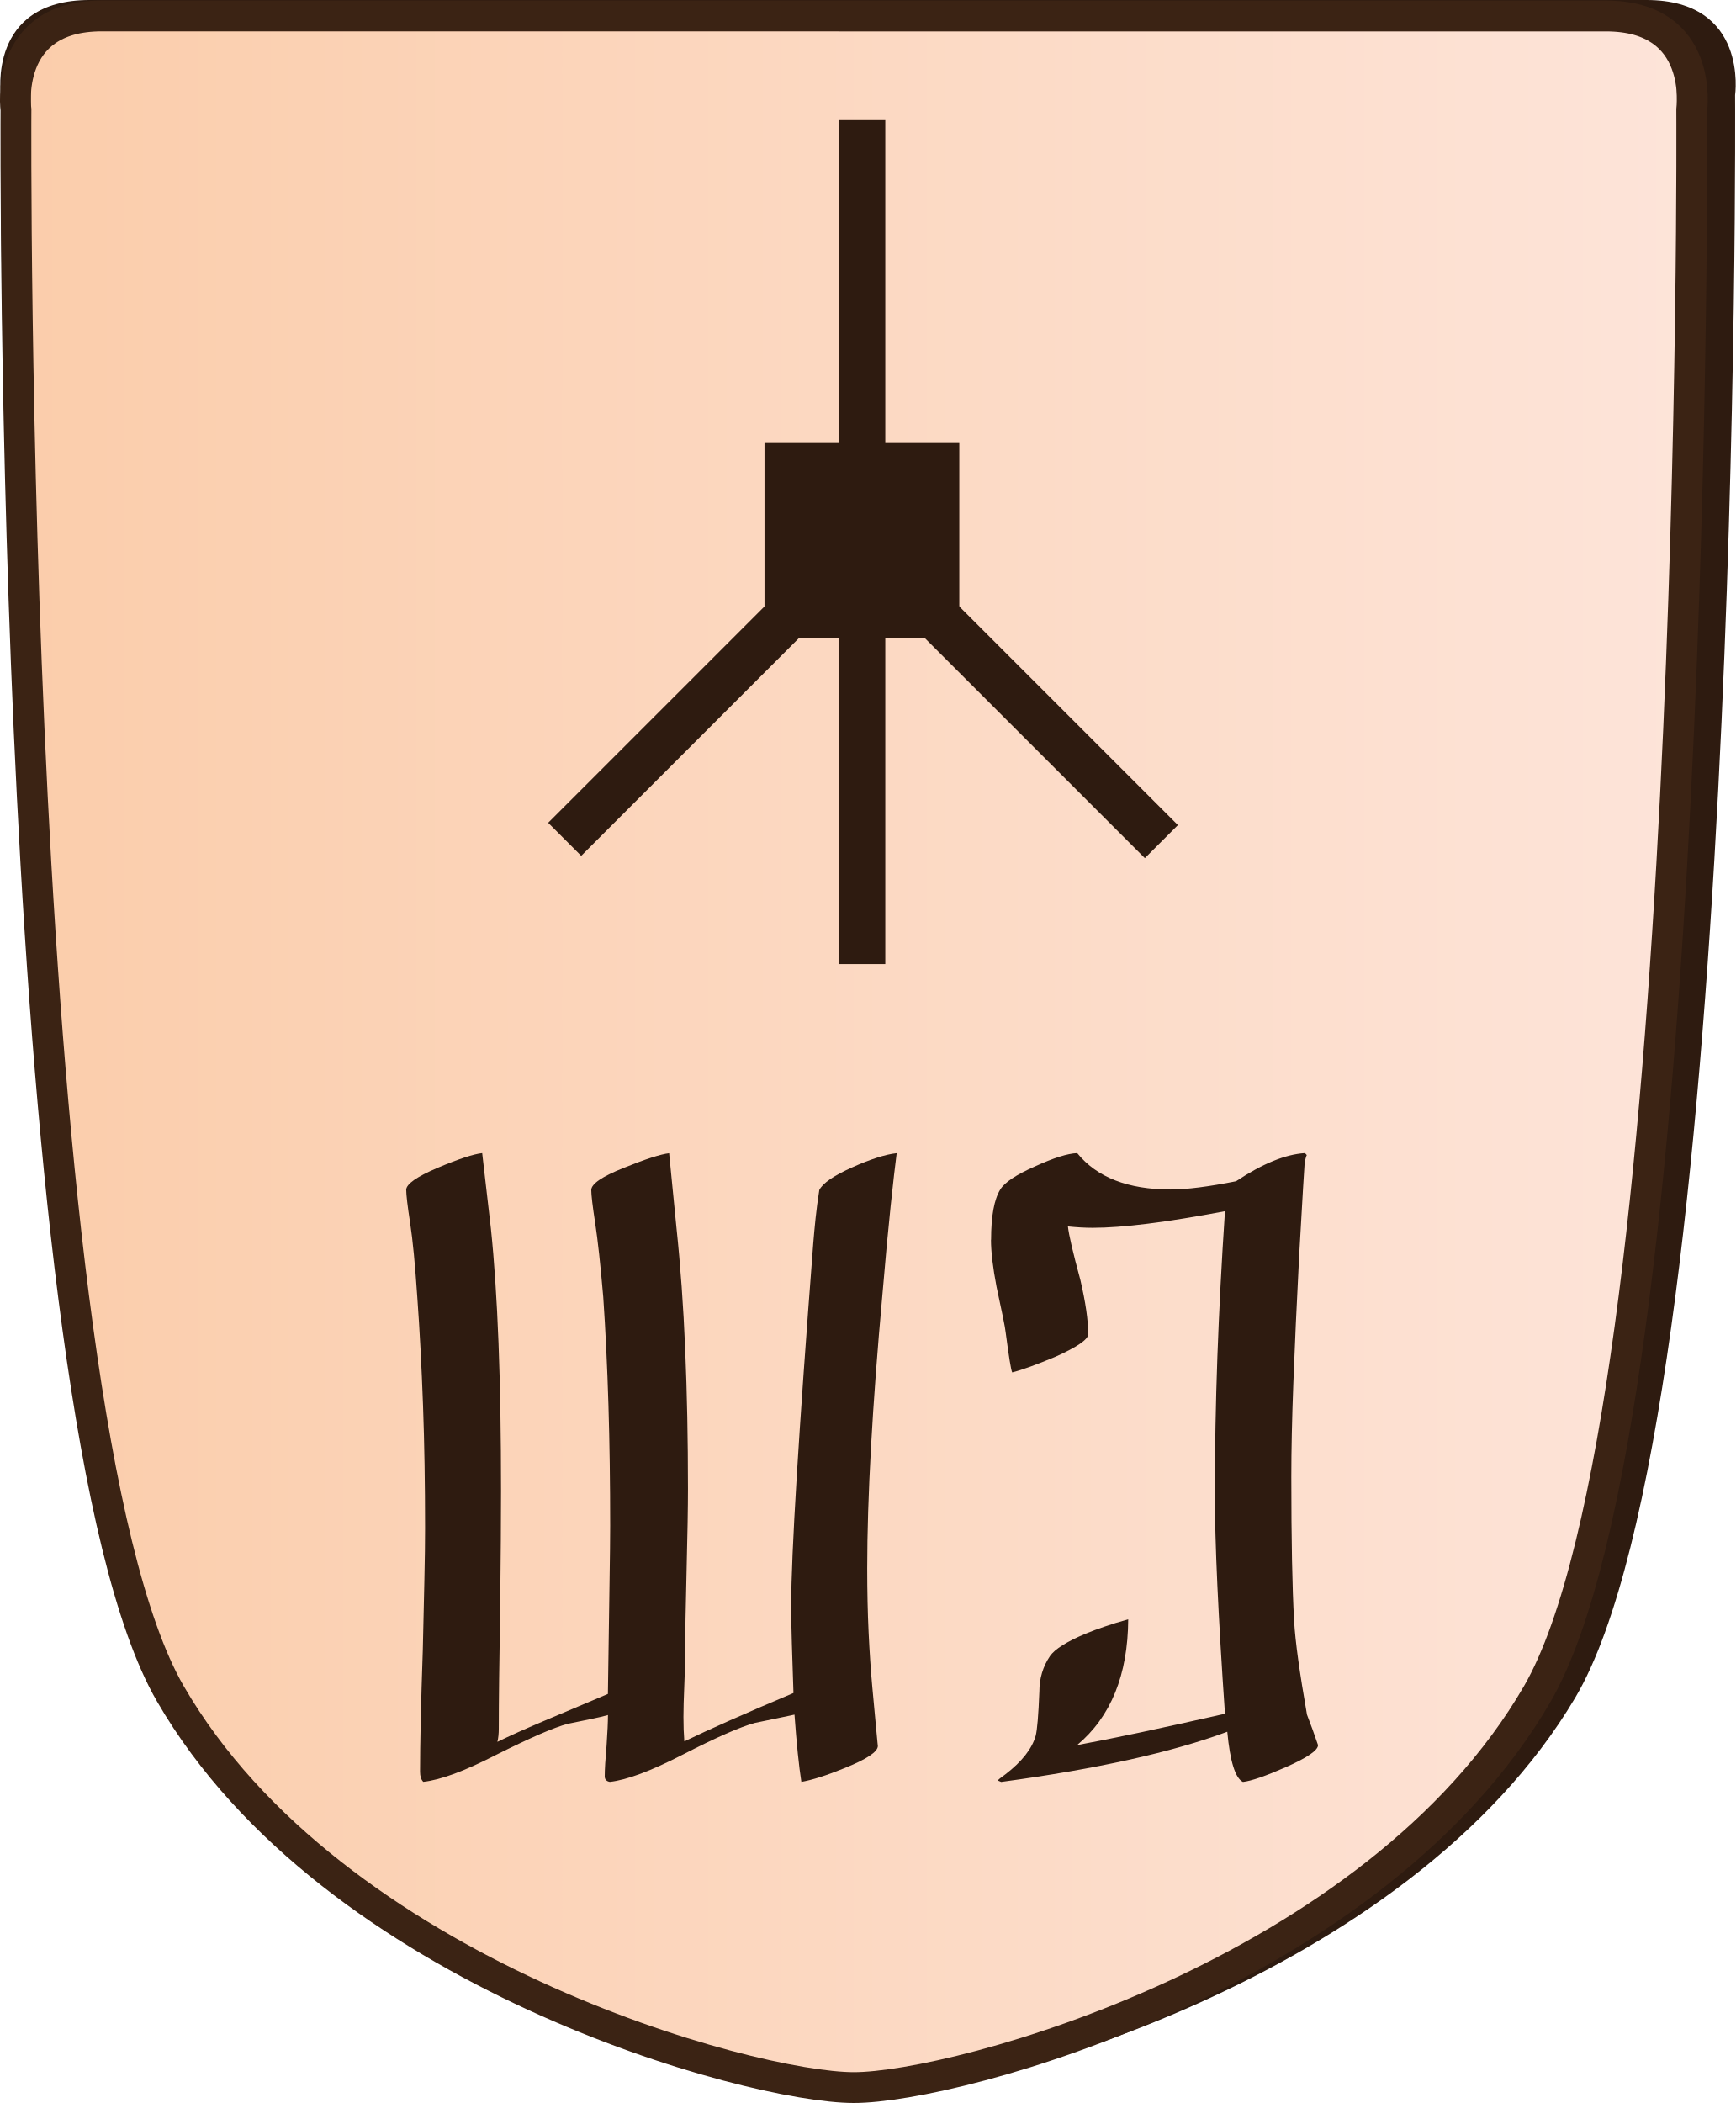
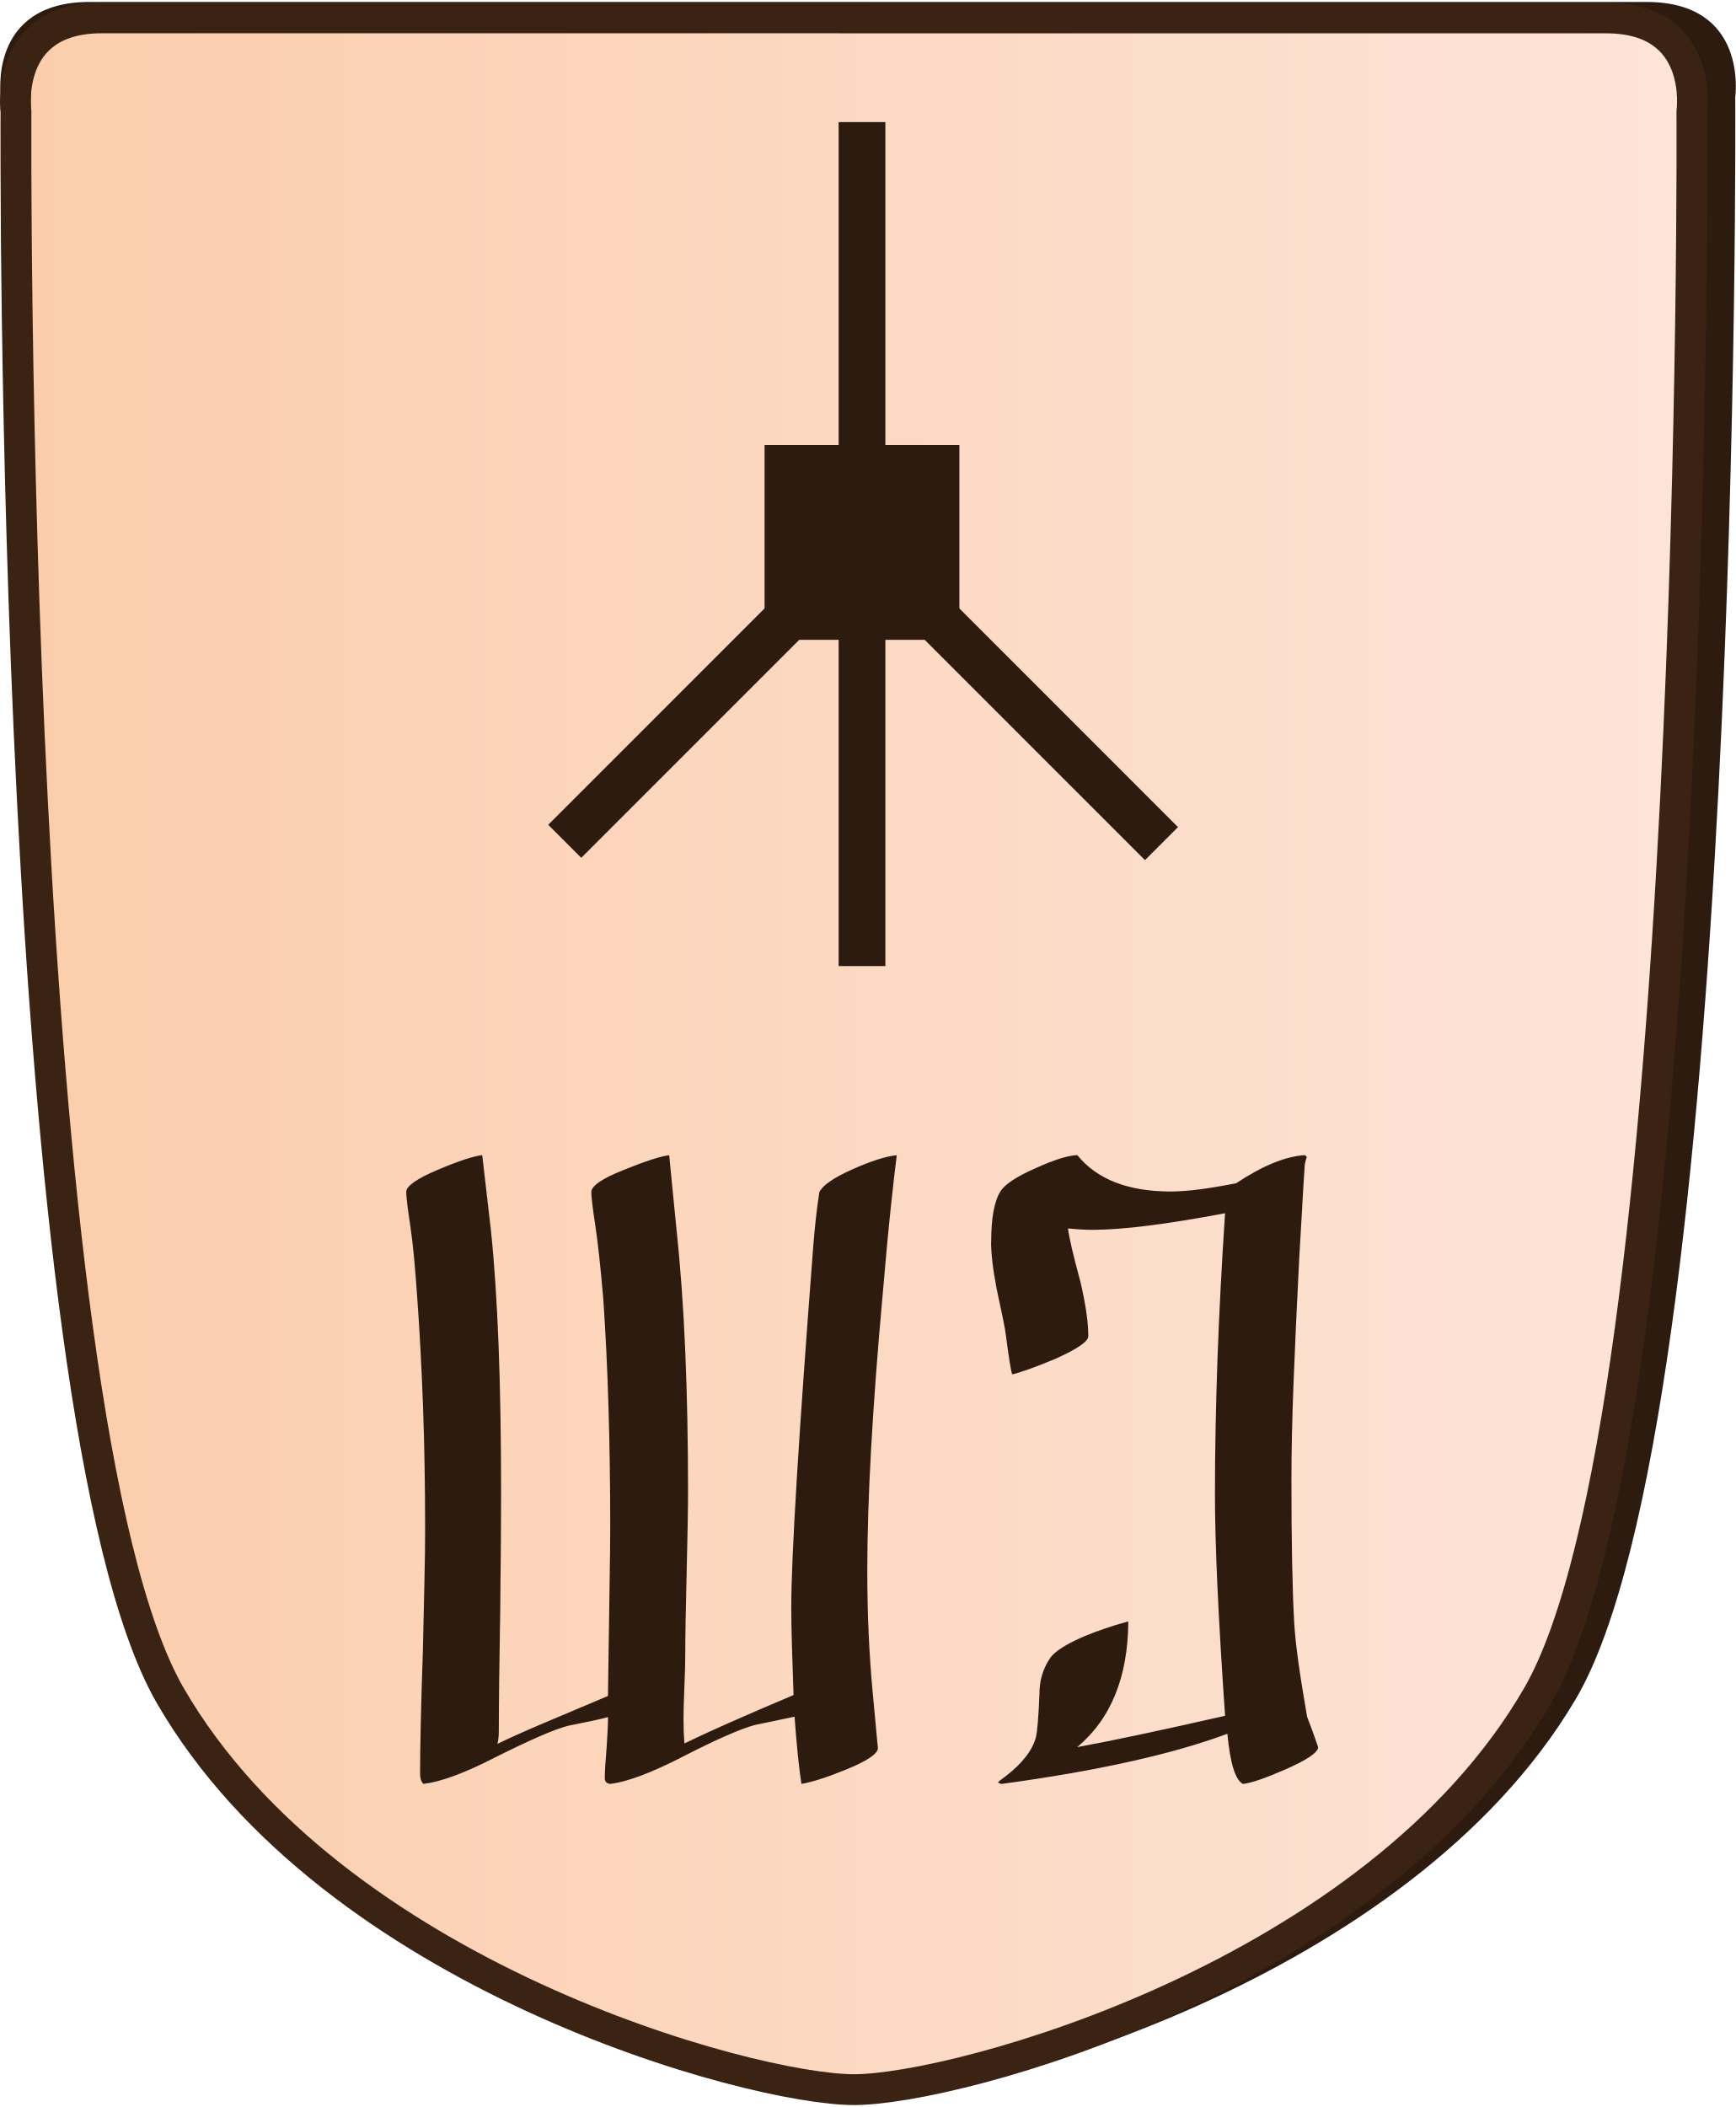
- <svg xmlns="http://www.w3.org/2000/svg" id="Layer_2" data-name="Layer 2" viewBox="0 0 337.98 409.43">
+ <svg xmlns="http://www.w3.org/2000/svg" id="Layer_2" data-name="Layer 2" width="337" height="409" viewBox="0 0 337.98 409.43">
  <defs>
    <style>
      .cls-1 {
        clip-path: url(#clippath-1);
      }

      .cls-2 {
        fill: #2e1b10;
      }

      .cls-3 {
        clip-path: url(#clippath);
      }

      .cls-4, .cls-5 {
        fill: none;
      }

      .cls-6 {
        fill: url(#linear-gradient);
      }

      .cls-6, .cls-5 {
        stroke: #3b2314;
        stroke-miterlimit: 10;
        stroke-width: 6px;
      }
    </style>
    <clipPath id="clippath">
      <path id="Form_big" data-name="Form big" class="cls-5" d="M166.27,3.1H19.82C.54,3.1,3.11,21.39,3.11,21.39c0,0-1.54,253.78,30.06,308.36,31.6,54.58,113.05,76.68,133.09,76.68s101.49-22.1,133.09-76.68c31.6-54.58,30.06-308.36,30.06-308.36,0,0,2.57-18.28-16.7-18.28H166.27Z" />
    </clipPath>
    <linearGradient id="linear-gradient" x1="-1.5" y1="211.29" x2="325.03" y2="211.29" gradientTransform="translate(4.5 -14.51)" gradientUnits="userSpaceOnUse">
      <stop offset="0" stop-color="#fbcdab" />
      <stop offset="1" stop-color="#fde4d9" />
    </linearGradient>
    <clipPath id="clippath-1">
      <polygon class="cls-4" points="202.3 23.39 250.42 71.51 250.42 139.57 202.3 187.69 134.24 187.69 86.12 139.57 86.12 71.51 134.24 23.39 202.3 23.39" />
    </clipPath>
  </defs>
  <g id="International_north" data-name="International north">
    <g id="Climbing_Monkey_copy_3" data-name="Climbing Monkey copy 3">
      <path id="Shadow" class="cls-2" d="M169.02,0H17.45C-2.49,0,.17,18.5,.17,18.5c0,0-1.6,256.77,31.11,311.99,32.7,55.22,116.99,77.58,137.73,77.58s105.03-22.36,137.73-77.58c32.71-55.22,31.11-311.99,31.11-311.99,0,0,2.66-18.5-17.28-18.5H169.02Z" />
      <g>
        <g class="cls-3">
          <rect id="Color_gradient" data-name="Color gradient" class="cls-6" x="3" y="-56.19" width="326.53" height="505.92" />
        </g>
        <path id="Form_big-2" data-name="Form big" class="cls-5" d="M166.27,3.1H19.82C.54,3.1,3.11,21.39,3.11,21.39c0,0-1.54,253.78,30.06,308.36,31.6,54.58,113.05,76.68,133.09,76.68s101.49-22.1,133.09-76.68c31.6-54.58,30.06-308.36,30.06-308.36,0,0,2.57-18.28-16.7-18.28H166.27Z" />
      </g>
      <g id="Pieces_copy_33" data-name="Pieces copy 33">
        <g id="Climbing_Monkey_copy_15" data-name="Climbing Monkey copy 15">
          <g id="CM_move_copy_15" data-name="CM move copy 15">
            <g id="Lines">
              <g class="cls-1">
                <g>
                  <rect class="cls-2" x="204.17" y="88.48" width="9.1" height="115.91" transform="translate(-42.41 190.48) rotate(-45)" />
                  <rect class="cls-2" x="68.97" y="141.87" width="115.97" height="9.1" transform="translate(-66.35 132.64) rotate(-45)" />
                  <rect class="cls-2" x="163.28" y="23.36" width="9.1" height="164.36" />
                </g>
              </g>
            </g>
            <rect id="Center" class="cls-2" x="148.86" y="86.25" width="37.93" height="37.93" />
          </g>
          <g>
            <path class="cls-2" d="M192.98,241.36c0-4.6,.6-7.86,1.79-9.78,.84-1.38,3.08-2.87,6.73-4.48,3.65-1.67,6.4-2.54,8.25-2.6,3.83,4.72,9.89,7.08,18.2,7.08,3.11,0,7.35-.54,12.73-1.61,5.14-3.41,9.59-5.23,13.36-5.47,.3,.18,.45,.39,.45,.63,0-.54-.15-.15-.45,1.17-.06,.6-.42,6.69-1.08,18.29-.48,9.27-.85,17.44-1.12,24.53-.27,7.08-.4,13.23-.4,18.43,0,12.25,.18,21.58,.54,27.98,.12,2.09,.39,4.65,.81,7.67,.42,3.02,.99,6.56,1.7,10.63,.72,1.85,1.44,3.83,2.15,5.92,0,1.02-2.09,2.45-6.28,4.3-3.95,1.73-6.73,2.69-8.34,2.87-1.49-.72-2.51-3.98-3.05-9.77-10.76,4-25.44,7.26-44.03,9.77l-.63-.27c0-.12,.51-.54,1.52-1.26,3.17-2.45,5.11-4.93,5.83-7.44,.3-1.14,.54-4.01,.72-8.61,0-2.57,.69-4.87,2.06-6.91,.96-1.38,3.29-2.84,6.99-4.39,1.02-.42,2.21-.87,3.59-1.34,1.38-.48,2.93-.96,4.66-1.43-.06,10.82-3.38,18.98-9.95,24.48,3.29-.6,7.32-1.41,12.11-2.42,4.78-1.02,10.34-2.24,16.68-3.68-.66-9.51-1.15-17.83-1.48-24.98-.33-7.14-.49-13.17-.49-18.07,0-8.55,.17-17.35,.49-26.41,.33-9.06,.82-18.52,1.48-28.38-11.36,2.15-19.94,3.23-25.74,3.23-1.49,0-3.11-.09-4.84-.27,.18,1.67,.99,5.14,2.42,10.4,1.02,4.36,1.53,7.89,1.53,10.58,0,1.02-2.12,2.48-6.37,4.39-3.71,1.55-6.52,2.57-8.43,3.05-.12-.24-.28-1-.49-2.29-.21-1.29-.46-3.06-.76-5.34-.06-.6-.24-1.63-.54-3.09-.3-1.47-.72-3.45-1.26-5.96-.72-3.77-1.08-6.82-1.08-9.15Z" />
            <path class="cls-2" d="M79.09,231.67c0-1.14,2.03-2.57,6.1-4.3,4.12-1.74,7.03-2.69,8.7-2.87l1.7,14.71c.66,6.34,1.15,13.75,1.48,22.24,.33,8.49,.49,18.12,.49,28.88,0,2.57-.01,5.75-.04,9.55-.03,3.8-.07,8.29-.13,13.5-.18,10.28-.27,17.99-.27,23.14,0,1.02-.09,1.88-.27,2.6,2.33-1.14,5.29-2.47,8.88-3.99,3.59-1.52,7.8-3.3,12.64-5.34,.12-8.73,.22-15.8,.31-21.21,.09-5.41,.13-9.25,.13-11.52,0-16.56-.45-31.42-1.35-44.57-.54-6.28-1.06-11.07-1.57-14.39-.51-3.32-.76-5.46-.76-6.41,0-1.2,2.09-2.63,6.28-4.3,4.3-1.74,7.26-2.69,8.88-2.87l1.43,14.53c.78,7.35,1.35,15.25,1.7,23.67,.36,8.43,.54,17.49,.54,27.17,0,3.47-.09,8.76-.27,15.87-.18,7.05-.27,12.38-.27,15.96,0,.72-.01,1.6-.04,2.65-.03,1.05-.07,2.26-.13,3.63-.06,1.38-.1,2.59-.13,3.63-.03,1.04-.04,1.93-.04,2.64,0,.84,.02,1.66,.04,2.47,.03,.81,.08,1.57,.13,2.29,4.66-2.27,11.75-5.41,21.25-9.42-.12-3.53-.22-6.71-.31-9.55-.09-2.84-.13-5.37-.13-7.58,0-9.86,1.44-33.36,4.3-70.49,.12-1.5,.27-3.11,.45-4.84,.18-1.73,.42-3.56,.72-5.47,.66-1.32,2.78-2.78,6.37-4.39,1.73-.78,3.33-1.41,4.8-1.88,1.47-.48,2.77-.78,3.9-.9-.3,2.27-.69,5.68-1.17,10.22-.48,4.54-1.02,10.31-1.61,17.31-1.97,21.76-2.96,39.52-2.96,53.27,0,4.48,.09,8.64,.27,12.46,.18,3.83,.42,7.38,.72,10.67,.72,7.77,1.08,11.6,1.08,11.48,0,1.13-2.15,2.57-6.46,4.3-3.53,1.44-6.34,2.33-8.43,2.69-.48-3.05-.93-7.41-1.34-13.09-.84,.18-1.9,.4-3.18,.67-1.29,.27-2.79,.58-4.53,.94-2.87,.78-7.56,2.84-14.08,6.19-6.16,3.17-10.88,4.93-14.17,5.29-.66-.12-.99-.48-.99-1.08,0-.66,.03-1.48,.09-2.47,.06-.99,.15-2.17,.27-3.54,.18-2.63,.27-4.6,.27-5.92-.84,.24-1.91,.49-3.23,.76-1.31,.27-2.84,.58-4.57,.94-1.37,.36-3.23,1.05-5.56,2.06-2.33,1.02-5.17,2.36-8.52,4.04-6.04,3.11-10.73,4.84-14.08,5.2-.42-.42-.63-1.08-.63-1.97,0-5.38,.18-13.3,.54-23.76,.12-5.26,.22-9.85,.31-13.76,.09-3.92,.13-7.22,.13-9.91,0-8.49-.13-16.46-.4-23.9-.27-7.44-.64-14.48-1.12-21.12-.42-6.28-.88-11.07-1.39-14.39s-.76-5.46-.76-6.41Z" />
          </g>
        </g>
      </g>
    </g>
  </g>
</svg>
